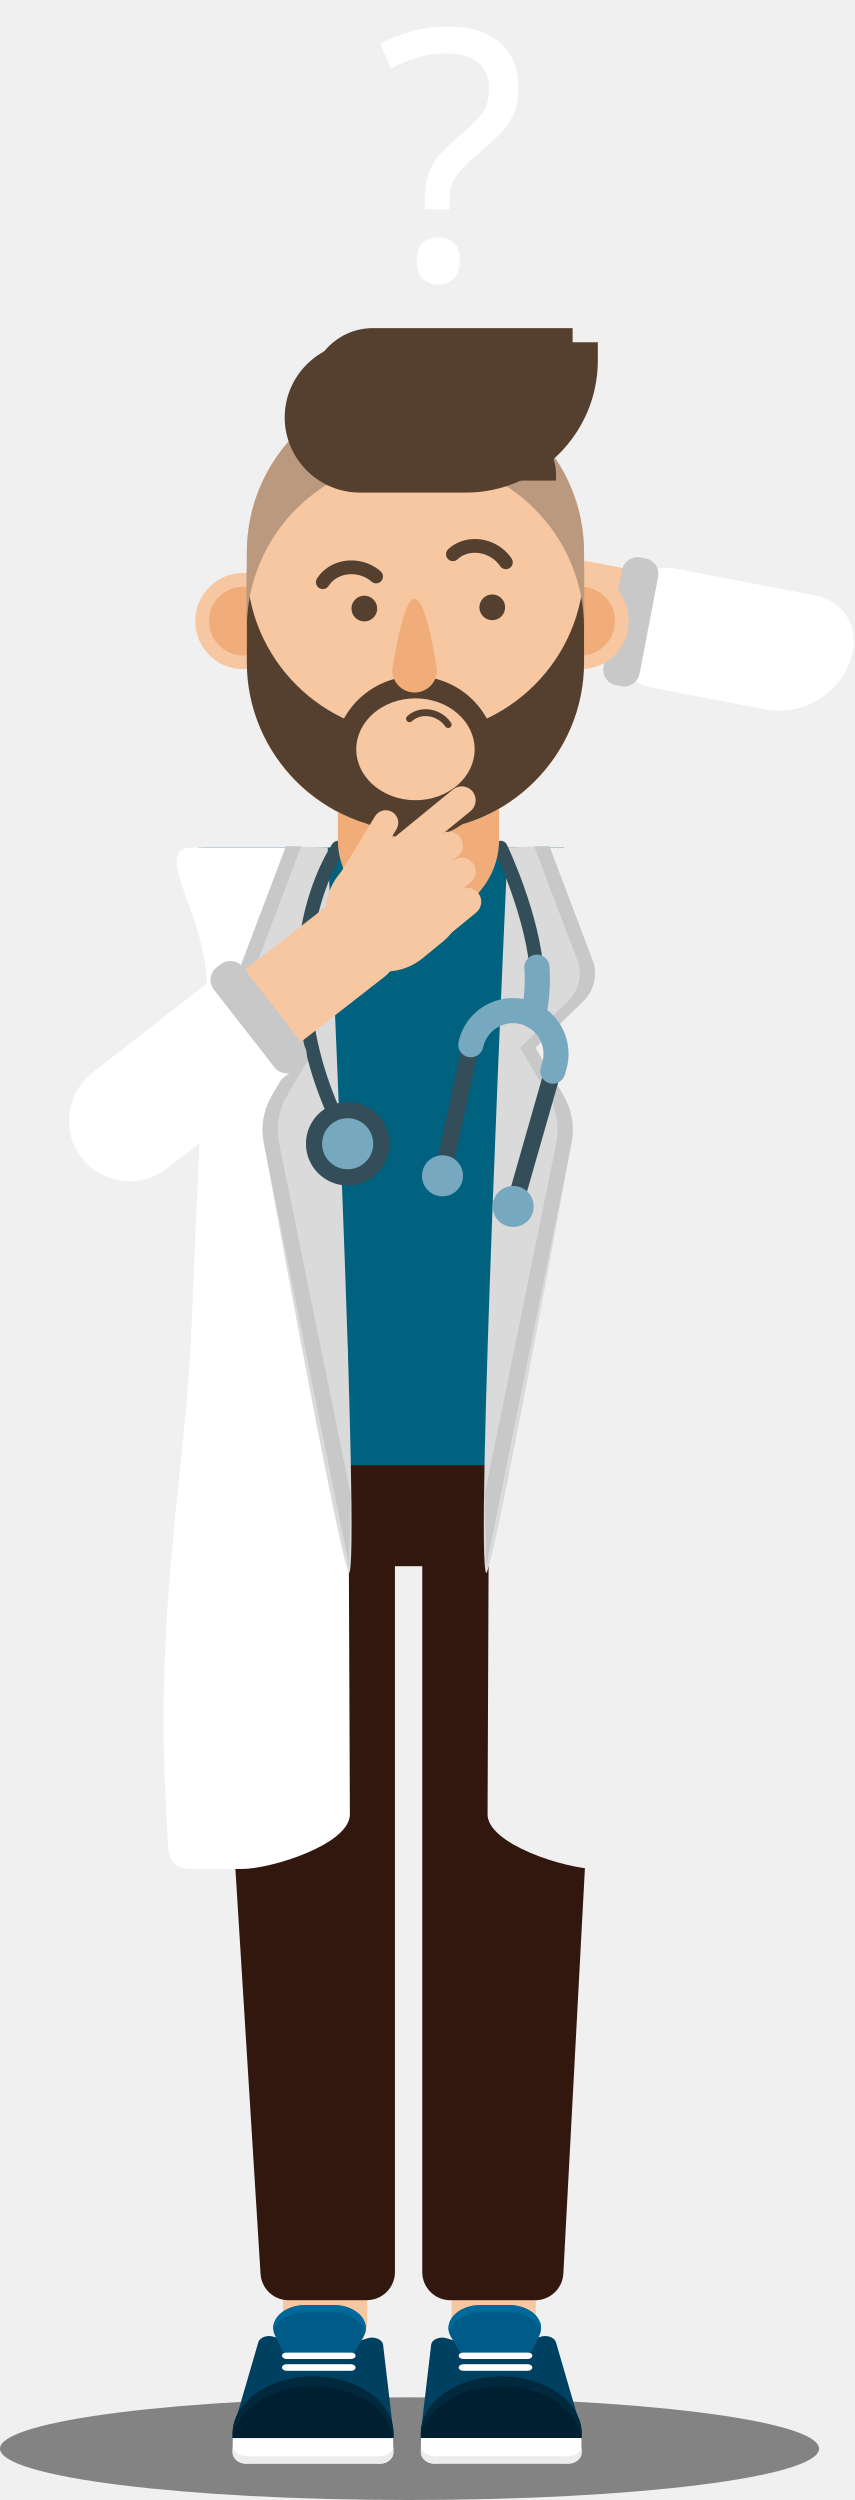
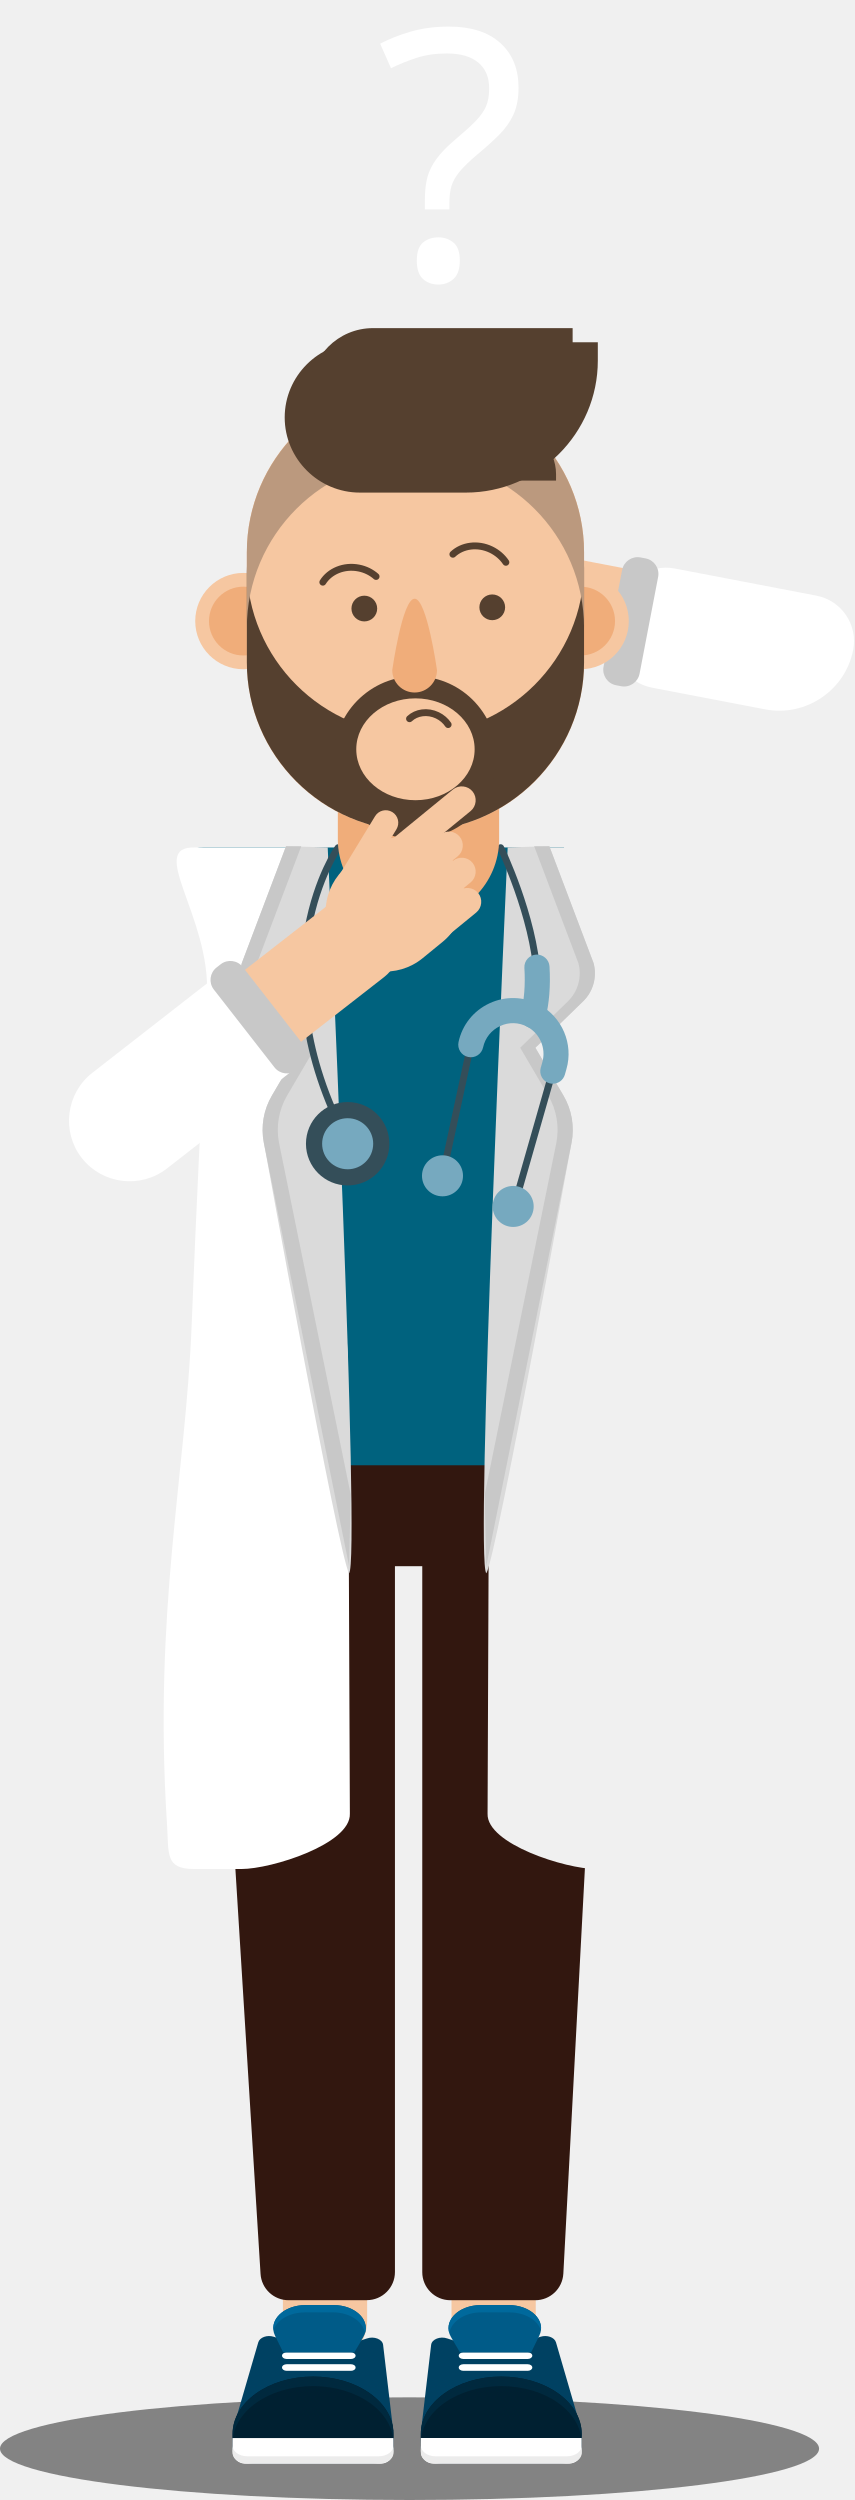
<svg xmlns="http://www.w3.org/2000/svg" viewBox="0 0 124.2 363.28">
  <g isolation="isolate">
    <g id="uuid-c4a72a0e-7eef-4147-a588-39a77062d5e0">
      <g id="uuid-996afbf0-5964-4f4b-b2e2-76f3e87ed475">
-         <ellipse cx="59.51" cy="355.82" rx="59.51" ry="7.46" fill="#0c0c0c" mix-blend-mode="multiply" opacity=".48" stroke-width="0" />
-         <rect x="30.89" y="198.92" width="58.73" height="28.67" rx="12.04" ry="12.04" fill="#32170f" stroke-width="0" />
-         <path d="M47.23,343.37h0c-3.37,0-6.12-2.76-6.12-6.12v-8.33c0-3.37,2.76-6.12,6.12-6.12h0c3.37,0,6.12,2.76,6.12,6.12v8.33c0,3.37-2.76,6.12-6.12,6.12Z" fill="#f6c7a1" stroke-width="0" />
-         <path d="M71.73,343.37h0c-3.37,0-6.12-2.76-6.12-6.12v-8.33c0-3.37,2.76-6.12,6.12-6.12h0c3.37,0,6.12,2.76,6.12,6.12v8.33c0,3.37-2.76,6.12-6.12,6.12Z" fill="#f6c7a1" stroke-width="0" />
-         <path d="M53.3,334.25h-11.37c-2.15,0-3.94-1.68-4.07-3.83l-6.76-108.84c0-7.06,5.78-12.84,12.84-12.84h.61c7.06,0,12.84,5.78,12.84,12.84v108.58c0,2.25-1.83,4.08-4.08,4.08Z" fill="#32170f" stroke-width="0" />
-         <path d="M77.77,334.25h-12.33c-2.25,0-4.08-1.83-4.08-4.08v-108.58c0-7.06,5.78-12.84,12.84-12.84h.61c7.06,0,12.84,5.78,12.84,12.84l-5.79,108.8c-.12,2.17-1.91,3.86-4.07,3.86Z" fill="#32170f" stroke-width="0" />
-         <path d="M119.76,87.42h0c4.21,2.4,5.69,7.81,3.29,12.02l-22.93,40.24c-2.4,4.21-7.81,5.69-12.02,3.29h0c-4.21-2.4-5.69-7.81-3.29-12.02l22.93-40.24c2.4-4.21,7.81-5.69,12.02-3.29Z" fill="#f0f0f0" stroke-width="0" />
-         <path d="M58.77,83.05h0c-.67,3.5,1.64,6.91,5.14,7.58l50.07,9.6c3.5.67,6.91-1.64,7.58-5.14h0c.67-3.5-1.64-6.91-5.14-7.58l-50.07-9.6c-3.5-.67-6.91,1.64-7.58,5.14Z" fill="#f6c7a1" stroke-width="0" />
-         <path d="M90.18,87.93l-.79,4.13c-.7,3.62,1.7,7.16,5.33,7.86l16.48,3.16c5.9,1.13,11.65-2.77,12.78-8.66h0c.7-3.63-1.7-7.16-5.33-7.86l-20.61-3.95c-3.63-.7-7.16,1.7-7.86,5.33Z" fill="#fff" stroke-width="0" />
-         <path d="M91.3,80.9h.75c1.26,0,2.29,1.03,2.29,2.29v14.33c0,1.26-1.03,2.29-2.29,2.29h-.75c-1.26,0-2.29-1.03-2.29-2.29v-14.33c0-1.26,1.03-2.29,2.29-2.29Z" transform="translate(18.66 -15.65) rotate(10.86)" fill="#c8c8c8" stroke-width="0" />
-         <path d="M92.94,123.15h-10.97v48.88c9.92-2.68,17.29-20.45,17.29-31.19v-11.38c0-3.47-2.84-6.31-6.31-6.31Z" fill="#f0f0f0" stroke-width="0" />
-         <rect x="30.89" y="123.84" width="58.73" height="89.08" rx="6.18" ry="6.18" fill="#00627e" stroke-width="0" />
-         <path d="M29.57,123.15c-3.25,0-5.91,2.66-5.91,5.91v10.67c0,12.02,9.83,21.85,21.85,21.85h30.8c1.95,0,3.85-.26,5.65-.75v-37.68H29.57Z" fill="#00627e" stroke-width="0" />
-         <rect x="13.92" y="122.97" width="17.63" height="46.48" rx="7.56" ry="7.56" transform="translate(7.32 293.38) rotate(-165.18)" fill="#f0f0f0" stroke-width="0" />
-         <path d="M35.08,271.59h-6.9c-4.23,0-3.63-2.24-3.91-6.47-2-31,2.73-50.83,3.58-72.6.71-18.11,1.33-29.9,2.22-47.93.56-11.36-8.88-21.7-1.69-21.44h16.74l5.45,74.09.27,66.32c.15,4.39-11.37,8.03-15.76,8.03Z" fill="#fff" stroke-width="0" />
-         <path d="M41.57,122.97l-6.43,16.99c-.53,1.99.05,4.12,1.53,5.55l6.93,6.74-4.07,6.93c-1.22,2.07-1.64,4.51-1.19,6.86,0,0,10.83,59.79,12.37,62.58,1.74-1.04-3.09-105.48-3.09-105.48l-6.04-.18Z" fill="#dadada" stroke-width="0" />
-         <path d="M40.54,166.04c-.45-2.36-.02-4.8,1.19-6.86l4.07-6.93-6.93-6.74c-1.48-1.44-2.06-3.56-1.53-5.55l6.43-16.99h-2.21l-6.43,16.99c-.53,1.99.05,4.12,1.53,5.55l6.93,6.74-4.07,6.93c-1.22,2.07-1.64,4.51-1.19,6.86l12.4,61.54.23-10.41-10.42-51.13Z" fill="#c8c8c8" stroke-width="0" />
-         <path d="M86.61,271.59h6.9c4.23,0,3.63-2.24,3.91-6.47,2-31-2.73-50.83-3.58-72.6-.71-18.11-1.33-29.9-2.22-47.93-.56-11.36,8.88-21.7,1.69-21.44h-16.74l-5.45,74.09-.27,66.32c-.15,4.39,11.37,8.03,15.76,8.03Z" fill="#f0f0f0" stroke-width="0" />
-         <path d="M79.82,122.97l6.43,16.99c.53,1.99-.05,4.12-1.53,5.55l-6.93,6.74,4.07,6.93c1.22,2.07,1.64,4.51,1.19,6.86,0,0-10.83,59.79-12.37,62.58-1.74-1.04,3.09-105.48,3.09-105.48l6.04-.18Z" fill="#dadada" stroke-width="0" />
-         <path d="M80.85,166.04c.45-2.36.02-4.8-1.19-6.86l-4.07-6.93,6.93-6.74c1.48-1.44,2.06-3.56,1.53-5.55l-6.43-16.99h2.21l6.43,16.99c.53,1.99-.05,4.12-1.53,5.55l-6.93,6.74,4.07,6.93c1.22,2.07,1.64,4.51,1.19,6.86l-12.4,61.54-.23-10.41,10.42-51.13Z" fill="#c8c8c8" stroke-width="0" />
-         <path d="M49.13,123.18s-12.11,17.2,1.39,42.68" fill="none" stroke="#344e59" stroke-linecap="round" stroke-miterlimit="10" stroke-width="2.01" />
-         <path d="M56.58,166.2c0-3.35-2.71-6.06-6.06-6.06s-6.06,2.71-6.06,6.06,2.71,6.06,6.06,6.06,6.06-2.71,6.06-6.06Z" fill="#344e59" stroke-width="0" />
-         <path d="M54.23,166.2c0-2.05-1.66-3.71-3.71-3.71s-3.71,1.66-3.71,3.71,1.66,3.71,3.71,3.71,3.71-1.66,3.71-3.71Z" fill="#76a9bf" stroke-width="0" />
-         <path d="M72.75,123.18s4.81,9.94,5.32,18.72" fill="none" stroke="#344e59" stroke-linecap="round" stroke-miterlimit="10" stroke-width="2.01" />
-         <line x1="80.32" y1="155.65" x2="74.7" y2="175.31" fill="none" stroke="#344e59" stroke-linecap="round" stroke-miterlimit="10" stroke-width="2.43" />
-         <line x1="64.3" y1="170.86" x2="68.41" y2="151.8" fill="none" stroke="#344e59" stroke-linecap="round" stroke-miterlimit="10" stroke-width="2.43" />
-         <path d="M67.28,170.86c0-1.65-1.33-2.98-2.98-2.98s-2.98,1.33-2.98,2.98,1.33,2.98,2.98,2.98,2.98-1.33,2.98-2.98Z" fill="#76a9bf" stroke-width="0" />
-         <path d="M77.55,175.31c0-1.65-1.33-2.98-2.98-2.98s-2.98,1.33-2.98,2.98,1.33,2.98,2.98,2.98,2.98-1.33,2.98-2.98Z" fill="#76a9bf" stroke-width="0" />
-         <path d="M80.33,157.48c-.17,0-.33-.02-.5-.07-.97-.28-1.53-1.29-1.25-2.26l.23-.81c.57-2-.35-4.16-2.19-5.14-1.24-.66-2.68-.7-3.95-.1-1.27.59-2.17,1.72-2.47,3.09-.21.99-1.18,1.62-2.17,1.4-.99-.21-1.61-1.18-1.4-2.17.54-2.5,2.18-4.55,4.5-5.63,2.32-1.08,4.95-1.01,7.2.19,3.35,1.78,5.03,5.72,3.98,9.37l-.23.81c-.23.8-.96,1.32-1.75,1.32Z" fill="#76a9bf" stroke-width="0" />
-         <path d="M77.47,149.42c-.15,0-.31-.02-.46-.06-.98-.25-1.56-1.25-1.31-2.23.48-1.83.65-4.02.5-6.49-.06-1.01.71-1.87,1.72-1.93.97-.05,1.87.71,1.93,1.72.17,2.86-.04,5.42-.61,7.62-.21.82-.95,1.36-1.76,1.36Z" fill="#76a9bf" stroke-width="0" />
-         <path d="M60.81,133.67h0c-6.45,0-11.72-5.28-11.72-11.72v-6.52c0-6.45,5.28-11.72,11.72-11.72h0c6.45,0,11.72,5.28,11.72,11.72v6.52c0,6.45-5.28,11.72-11.72,11.72Z" fill="#f0ad7a" stroke-width="0" />
-         <circle cx="84.37" cy="90.25" r="7" fill="#f6c7a1" stroke-width="0" />
-         <circle cx="84.37" cy="90.25" r="5" fill="#f0ad7a" stroke-width="0" />
-         <circle cx="35.37" cy="90.25" r="7" fill="#f6c7a1" stroke-width="0" />
-         <circle cx="35.37" cy="90.25" r="5" fill="#f0ad7a" stroke-width="0" />
-         <rect x="35.87" y="55.75" width="49" height="65" rx="24.5" ry="24.5" fill="#f6c7a1" stroke-width="0" />
-         <path d="M60.37,106.73c-13.48,0-24.5-11.02-24.5-24.5v14.02c0,13.47,11.02,24.5,24.5,24.5s24.5-11.03,24.5-24.5v-14.02c0,13.48-11.02,24.5-24.5,24.5Z" fill="#55402f" stroke-width="0" />
-         <path d="M60.37,55.75c-13.48,0-24.5,11.02-24.5,24.5v11c0-13.48,11.02-24.5,24.5-24.5s24.5,11.02,24.5,24.5v-11c0-13.48-11.02-24.5-24.5-24.5Z" fill="#bb997e" stroke-width="0" />
-         <path d="M67.71,71.58h-15.42c-6,0-10.92-4.91-10.92-10.92h0c0-6,4.91-10.92,10.92-10.92h34.58v2.67c0,10.54-8.62,19.17-19.17,19.17Z" fill="#55402f" stroke-width="0" />
-         <path d="M54.2,47.68h29.01v2.24c0,8.87-7.2,16.08-16.08,16.08h-12.93c-5.05,0-9.16-4.1-9.16-9.16h0c0-5.05,4.1-9.16,9.16-9.16Z" fill="#55402f" stroke-width="0" />
-         <path d="M49.75,62.15h24.3c3.72,0,6.75,3.02,6.75,6.75v.94h-31.04c-2.12,0-3.84-1.72-3.84-3.84h0c0-2.12,1.72-3.84,3.84-3.84Z" fill="#55402f" stroke-width="0" />
-         <circle cx="52.94" cy="88.43" r="1.87" fill="#55402f" stroke-width="0" />
-         <circle cx="71.53" cy="88.25" r="1.87" fill="#55402f" stroke-width="0" />
-         <path d="M65.81,80.54c1.36-1.29,3.59-1.62,5.56-.67.9.44,1.63,1.08,2.14,1.84" fill="none" stroke="#55402f" stroke-linecap="round" stroke-miterlimit="10" stroke-width="2" />
-         <path d="M46.91,84.6c.99-1.59,3.06-2.48,5.21-2.06.99.19,1.85.63,2.53,1.23" fill="none" stroke="#55402f" stroke-linecap="round" stroke-miterlimit="10" stroke-width="2" />
-         <circle cx="60.37" cy="110.08" r="11.83" transform="translate(-56.53 64.29) rotate(-39.86)" fill="#55402f" stroke-width="0" />
-         <ellipse cx="60.37" cy="108.88" rx="8.6" ry="7.4" fill="#f6c7a1" stroke-width="0" />
-         <path d="M60.25,100.63h0c-1.79,0-3.25-1.46-3.25-3.25,0,0,1.46-10.38,3.25-10.38h0c1.79,0,3.25,10.38,3.25,10.38,0,1.79-1.46,3.25-3.25,3.25Z" fill="#f0ad7a" stroke-width="0" />
-         <path d="M59.51,104.44c.99-.94,2.61-1.18,4.05-.49.66.32,1.19.79,1.56,1.34" fill="none" stroke="#55402f" stroke-linecap="round" stroke-miterlimit="10" />
-         <path d="M34.24,351.67l3.29-11.3c.21-.73,1.31-1.12,2.25-.81,2.74.92,8.17,2.19,13.53.25,1.03-.37,2.26.1,2.36.92l1.47,12.5-22.9-1.56Z" fill="#004162" stroke-width="0" />
-         <path d="M54.01,357.99h-17.05c-1.75,0-3.16-1.01-3.16-2.26v-2.05c0-4.61,5.23-8.34,11.69-8.34h0c6.45,0,11.69,3.73,11.69,8.34v2.05c0,1.25-1.42,2.26-3.16,2.26Z" fill="#002031" stroke-width="0" />
-         <path d="M45.48,345.35c-6.45,0-11.69,3.73-11.69,8.34v1.38c0-4.61,5.23-8.34,11.69-8.34s11.69,3.73,11.69,8.34v-1.38c0-4.61-5.23-8.34-11.69-8.34Z" fill="#00293e" stroke-width="0" />
-         <path d="M33.8,354.28h23.37v1.9c0,1-.81,1.82-1.82,1.82h-19.74c-1,0-1.82-.81-1.82-1.82v-1.9h0Z" fill="#fff" stroke-width="0" />
-         <path d="M55.02,356.93h-19.07c-1.19,0-2.15-.69-2.15-1.54v1.07c0,.85.96,1.54,2.15,1.54h19.07c1.19,0,2.15-.69,2.15-1.54v-1.07c0,.85-.96,1.54-2.15,1.54Z" fill="#ececec" stroke-width="0" />
-         <path d="M51,342.79h-9.35c-.37,0-.67-.22-.67-.48h0c0-.27.3-.48.67-.48h9.35c.37,0,.67.22.67.48h0c0,.27-.3.48-.67.48Z" fill="#fff" stroke-width="0" />
-         <path d="M51,344.51h-9.35c-.37,0-.67-.22-.67-.48h0c0-.27.3-.48.67-.48h9.35c.37,0,.67.21.67.48h0c0,.27-.3.48-.67.48Z" fill="#fff" stroke-width="0" />
-         <path d="M41.15,341.83l-1.18-2.42c-1.07-2.18,1.2-4.46,4.44-4.46h4.05c3.35,0,5.63,2.43,4.34,4.64l-1.3,2.23h-10.34Z" fill="#005b88" stroke-width="0" />
-         <path d="M44.3,336.01h4.05c2.55,0,4.47,1.41,4.68,3.05.67-2.05-1.49-4.1-4.57-4.1h-4.05c-2.84,0-4.93,1.75-4.68,3.66.47-1.45,2.27-2.6,4.58-2.6Z" fill="#00699c" stroke-width="0" />
-         <path d="M84.08,351.67l-3.29-11.3c-.21-.73-1.31-1.12-2.25-.81-2.73.92-8.17,2.19-13.53.25-1.03-.37-2.26.1-2.36.92l-1.47,12.5,22.9-1.56Z" fill="#004162" stroke-width="0" />
-         <path d="M64.32,357.99h17.05c1.75,0,3.16-1.01,3.16-2.26v-2.05c0-4.61-5.23-8.34-11.69-8.34h0c-6.45,0-11.69,3.73-11.69,8.34v2.05c0,1.25,1.42,2.26,3.16,2.26Z" fill="#002031" stroke-width="0" />
-         <path d="M72.84,345.35c6.45,0,11.69,3.73,11.69,8.34v1.38c0-4.61-5.23-8.34-11.69-8.34s-11.69,3.73-11.69,8.34v-1.38c0-4.61,5.23-8.34,11.69-8.34Z" fill="#00293e" stroke-width="0" />
-         <path d="M62.98,354.28h19.74c1,0,1.82.81,1.82,1.82v1.9h-23.37v-1.9c0-1,.81-1.82,1.82-1.82Z" transform="translate(145.69 712.27) rotate(180)" fill="#fff" stroke-width="0" />
-         <path d="M63.31,356.93h19.07c1.19,0,2.15-.69,2.15-1.54v1.07c0,.85-.96,1.54-2.15,1.54h-19.07c-1.19,0-2.15-.69-2.15-1.54v-1.07c0,.85.96,1.54,2.15,1.54Z" fill="#ececec" stroke-width="0" />
-         <path d="M67.33,342.79h9.35c.37,0,.67-.22.67-.48h0c0-.27-.3-.48-.67-.48h-9.35c-.37,0-.67.22-.67.48h0c0,.27.3.48.67.48Z" fill="#fff" stroke-width="0" />
-         <path d="M67.33,344.51h9.35c.37,0,.67-.22.67-.48h0c0-.27-.3-.48-.67-.48h-9.35c-.37,0-.67.21-.67.48h0c0,.27.3.48.67.48Z" fill="#fff" stroke-width="0" />
-         <path d="M77.18,341.83l1.18-2.42c1.07-2.18-1.2-4.46-4.44-4.46h-4.05c-3.35,0-5.63,2.43-4.34,4.64l1.3,2.23h10.34Z" fill="#005b88" stroke-width="0" />
-         <path d="M74.03,336.01h-4.05c-2.55,0-4.47,1.41-4.68,3.05-.67-2.05,1.49-4.1,4.57-4.1h4.05c2.84,0,4.93,1.75,4.68,3.66-.47-1.45-2.27-2.6-4.58-2.6Z" fill="#00699c" stroke-width="0" />
-         <path d="M34.47,122.42h.96c3.4,0,6.15,2.76,6.15,6.15v42.57c0,3.4-2.76,6.15-6.15,6.15h-.96c-3.4,0-6.15-2.76-6.15-6.15v-42.57c0-3.4,2.76-6.15,6.15-6.15Z" transform="translate(-61.78 269.53) rotate(-127.93)" fill="#f6c7a1" stroke-width="0" />
-         <path d="M11.88,168.27h0c2.98,3.82,8.55,4.51,12.37,1.53l17.91-13.96c.65-.51.77-1.46.26-2.11l-8.99-11.53c-.51-.65-1.46-.77-2.11-.26l-17.91,13.96c-3.82,2.98-4.51,8.55-1.53,12.37Z" fill="#fff" stroke-width="0" />
-         <rect x="34.92" y="138.35" width="5.33" height="18.91" rx="2.29" ry="2.29" transform="translate(-82.92 54.33) rotate(-37.93)" fill="#c8c8c8" stroke-width="0" />
-         <path d="M49.25,138.02h0c3.01,3.68,8.48,4.23,12.16,1.22l2.9-2.37c3.68-3.01,4.23-8.48,1.22-12.16h0c-3.01-3.68-8.48-4.23-12.16-1.22l-2.9,2.37c-3.68,3.01-4.23,8.48-1.22,12.16Z" fill="#f6c7a1" stroke-width="0" />
-         <path d="M69.48,129.77c-.7-.86-1.99-.99-2.85-.29l-6.76,5.52c.9,1,1.75,2.05,2.62,3.09l6.7-5.48c.86-.7.99-1.99.29-2.85Z" fill="#f6c7a1" stroke-width="0" />
-         <path d="M55.06,136.5h0c.7.86,1.99.99,2.85.29l10.47-8.56c.86-.7.99-1.99.29-2.85h0c-.7-.86-1.99-.99-2.85-.29l-10.47,8.56c-.86.7-.99,1.99-.29,2.85Z" fill="#f6c7a1" stroke-width="0" />
-         <path d="M53.19,132.7h0c.7.86,1.99.99,2.85.29l10.47-8.56c.86-.7.99-1.99.29-2.85h0c-.7-.86-1.99-.99-2.85-.29l-10.47,8.56c-.86.71-.99,1.99-.29,2.85Z" fill="#f6c7a1" stroke-width="0" />
-         <path d="M55.06,126.13h0c.7.86,1.99.99,2.85.29l10.47-8.56c.86-.7.99-1.99.29-2.85h0c-.7-.86-1.99-.99-2.85-.29l-10.47,8.56c-.86.7-.99,1.99-.29,2.85Z" fill="#f6c7a1" stroke-width="0" />
-         <path d="M49.83,129.78h0c.86.52,1.98.25,2.5-.61l5.28-8.67c.52-.86.25-1.98-.61-2.5h0c-.86-.52-1.98-.25-2.5.61l-5.28,8.67c-.52.86-.25,1.98.61,2.5Z" fill="#f6c7a1" stroke-width="0" />
+         <ellipse cx="59.51" cy="355.82" rx="59.51" ry="7.46" fill="#0c0c0c" mix-blend-mode="multiply" opacity=".48" strokeWidth="0" />
+         <rect x="30.89" y="198.92" width="58.73" height="28.67" rx="12.04" ry="12.04" fill="#32170f" strokeWidth="0" />
+         <path d="M47.23,343.37h0c-3.37,0-6.12-2.76-6.12-6.12v-8.33c0-3.37,2.76-6.12,6.12-6.12h0c3.37,0,6.12,2.76,6.12,6.12v8.33c0,3.37-2.76,6.12-6.12,6.12Z" fill="#f6c7a1" strokeWidth="0" />
+         <path d="M71.73,343.37h0c-3.37,0-6.12-2.76-6.12-6.12v-8.33c0-3.37,2.76-6.12,6.12-6.12h0c3.37,0,6.12,2.76,6.12,6.12v8.33c0,3.37-2.76,6.12-6.12,6.12Z" fill="#f6c7a1" strokeWidth="0" />
+         <path d="M53.3,334.25h-11.37c-2.15,0-3.94-1.68-4.07-3.83l-6.76-108.84c0-7.06,5.78-12.84,12.84-12.84h.61c7.06,0,12.84,5.78,12.84,12.84v108.58c0,2.25-1.83,4.08-4.08,4.08Z" fill="#32170f" strokeWidth="0" />
+         <path d="M77.77,334.25h-12.33c-2.25,0-4.08-1.83-4.08-4.08v-108.58c0-7.06,5.78-12.84,12.84-12.84h.61c7.06,0,12.84,5.78,12.84,12.84l-5.79,108.8c-.12,2.17-1.91,3.86-4.07,3.86Z" fill="#32170f" strokeWidth="0" />
+         <path d="M119.76,87.42h0c4.21,2.4,5.69,7.81,3.29,12.02l-22.93,40.24c-2.4,4.21-7.81,5.69-12.02,3.29h0c-4.21-2.4-5.69-7.81-3.29-12.02l22.93-40.24c2.4-4.21,7.81-5.69,12.02-3.29Z" fill="#f0f0f0" strokeWidth="0" />
+         <path d="M58.77,83.05h0c-.67,3.5,1.64,6.91,5.14,7.58l50.07,9.6c3.5.67,6.91-1.64,7.58-5.14h0c.67-3.5-1.64-6.91-5.14-7.58l-50.07-9.6c-3.5-.67-6.91,1.64-7.58,5.14Z" fill="#f6c7a1" strokeWidth="0" />
+         <path d="M90.18,87.93l-.79,4.13c-.7,3.62,1.7,7.16,5.33,7.86l16.48,3.16c5.9,1.13,11.65-2.77,12.78-8.66h0c.7-3.63-1.7-7.16-5.33-7.86l-20.61-3.95c-3.63-.7-7.16,1.7-7.86,5.33Z" fill="#fff" strokeWidth="0" />
+         <path d="M91.3,80.9h.75c1.26,0,2.29,1.03,2.29,2.29v14.33c0,1.26-1.03,2.29-2.29,2.29h-.75c-1.26,0-2.29-1.03-2.29-2.29v-14.33c0-1.26,1.03-2.29,2.29-2.29Z" transform="translate(18.66 -15.65) rotate(10.86)" fill="#c8c8c8" strokeWidth="0" />
+         <path d="M92.94,123.15h-10.97v48.88c9.92-2.68,17.29-20.45,17.29-31.19v-11.38c0-3.47-2.84-6.31-6.31-6.31Z" fill="#f0f0f0" strokeWidth="0" />
+         <rect x="30.89" y="123.84" width="58.73" height="89.08" rx="6.18" ry="6.18" fill="#00627e" strokeWidth="0" />
+         <path d="M29.57,123.15c-3.25,0-5.91,2.66-5.91,5.91v10.67c0,12.02,9.83,21.85,21.85,21.85h30.8c1.95,0,3.85-.26,5.65-.75v-37.68H29.57Z" fill="#00627e" strokeWidth="0" />
+         <rect x="13.92" y="122.97" width="17.63" height="46.48" rx="7.56" ry="7.56" transform="translate(7.32 293.38) rotate(-165.18)" fill="#f0f0f0" strokeWidth="0" />
+         <path d="M35.08,271.59h-6.9c-4.23,0-3.63-2.24-3.91-6.47-2-31,2.73-50.83,3.58-72.6.71-18.11,1.33-29.9,2.22-47.93.56-11.36-8.88-21.7-1.69-21.44h16.74l5.45,74.09.27,66.32c.15,4.39-11.37,8.03-15.76,8.03Z" fill="#fff" strokeWidth="0" />
+         <path d="M41.57,122.97l-6.43,16.99c-.53,1.99.05,4.12,1.53,5.55l6.93,6.74-4.07,6.93c-1.22,2.07-1.64,4.51-1.19,6.86,0,0,10.83,59.79,12.37,62.58,1.74-1.04-3.09-105.48-3.09-105.48l-6.04-.18Z" fill="#dadada" strokeWidth="0" />
+         <path d="M40.54,166.04c-.45-2.36-.02-4.8,1.19-6.86l4.07-6.93-6.93-6.74c-1.48-1.44-2.06-3.56-1.53-5.55l6.43-16.99h-2.21l-6.43,16.99c-.53,1.99.05,4.12,1.53,5.55l6.93,6.74-4.07,6.93c-1.22,2.07-1.64,4.51-1.19,6.86l12.4,61.54.23-10.41-10.42-51.13Z" fill="#c8c8c8" strokeWidth="0" />
+         <path d="M86.61,271.59h6.9c4.23,0,3.63-2.24,3.91-6.47,2-31-2.73-50.83-3.58-72.6-.71-18.11-1.33-29.9-2.22-47.93-.56-11.36,8.88-21.7,1.69-21.44h-16.74l-5.45,74.09-.27,66.32c-.15,4.39,11.37,8.03,15.76,8.03Z" fill="#f0f0f0" strokeWidth="0" />
+         <path d="M79.82,122.97l6.43,16.99c.53,1.99-.05,4.12-1.53,5.55l-6.93,6.74,4.07,6.93c1.22,2.07,1.64,4.51,1.19,6.86,0,0-10.83,59.79-12.37,62.58-1.74-1.04,3.09-105.48,3.09-105.48l6.04-.18Z" fill="#dadada" strokeWidth="0" />
+         <path d="M80.85,166.04c.45-2.36.02-4.8-1.19-6.86l-4.07-6.93,6.93-6.74c1.48-1.44,2.06-3.56,1.53-5.55l-6.43-16.99h2.21l6.43,16.99c.53,1.99-.05,4.12-1.53,5.55l-6.93,6.74,4.07,6.93c1.22,2.07,1.64,4.51,1.19,6.86l-12.4,61.54-.23-10.41,10.42-51.13Z" fill="#c8c8c8" strokeWidth="0" />
+         <path d="M49.13,123.18s-12.11,17.2,1.39,42.68" fill="none" stroke="#344e59" stroke-linecap="round" strokeMiterlimit="10" strokeWidth="2.01" />
+         <path d="M56.58,166.2c0-3.35-2.71-6.06-6.06-6.06s-6.06,2.71-6.06,6.06,2.71,6.06,6.06,6.06,6.06-2.71,6.06-6.06Z" fill="#344e59" strokeWidth="0" />
+         <path d="M54.23,166.2c0-2.05-1.66-3.71-3.71-3.71s-3.71,1.66-3.71,3.71,1.66,3.71,3.71,3.71,3.71-1.66,3.71-3.71Z" fill="#76a9bf" strokeWidth="0" />
+         <path d="M72.75,123.18s4.81,9.94,5.32,18.72" fill="none" stroke="#344e59" stroke-linecap="round" strokeMiterlimit="10" strokeWidth="2.01" />
+         <line x1="80.32" y1="155.65" x2="74.7" y2="175.31" fill="none" stroke="#344e59" stroke-linecap="round" strokeMiterlimit="10" strokeWidth="2.43" />
+         <line x1="64.3" y1="170.86" x2="68.41" y2="151.8" fill="none" stroke="#344e59" stroke-linecap="round" strokeMiterlimit="10" strokeWidth="2.43" />
+         <path d="M67.28,170.86c0-1.65-1.33-2.98-2.98-2.98s-2.98,1.33-2.98,2.98,1.33,2.98,2.98,2.98,2.98-1.33,2.98-2.98Z" fill="#76a9bf" strokeWidth="0" />
+         <path d="M77.55,175.31c0-1.65-1.33-2.98-2.98-2.98s-2.98,1.33-2.98,2.98,1.33,2.98,2.98,2.98,2.98-1.33,2.98-2.98Z" fill="#76a9bf" strokeWidth="0" />
+         <path d="M80.33,157.48c-.17,0-.33-.02-.5-.07-.97-.28-1.53-1.29-1.25-2.26l.23-.81c.57-2-.35-4.16-2.19-5.14-1.24-.66-2.68-.7-3.95-.1-1.27.59-2.17,1.72-2.47,3.09-.21.99-1.18,1.62-2.17,1.4-.99-.21-1.61-1.18-1.4-2.17.54-2.5,2.18-4.55,4.5-5.63,2.32-1.08,4.95-1.01,7.2.19,3.35,1.78,5.03,5.72,3.98,9.37l-.23.81c-.23.8-.96,1.32-1.75,1.32Z" fill="#76a9bf" strokeWidth="0" />
+         <path d="M77.47,149.42c-.15,0-.31-.02-.46-.06-.98-.25-1.56-1.25-1.31-2.23.48-1.83.65-4.02.5-6.49-.06-1.01.71-1.87,1.72-1.93.97-.05,1.87.71,1.93,1.72.17,2.86-.04,5.42-.61,7.62-.21.82-.95,1.36-1.76,1.36Z" fill="#76a9bf" strokeWidth="0" />
+         <path d="M60.81,133.67h0c-6.45,0-11.72-5.28-11.72-11.72v-6.52c0-6.45,5.28-11.72,11.72-11.72h0c6.45,0,11.72,5.28,11.72,11.72v6.52c0,6.45-5.28,11.72-11.72,11.72Z" fill="#f0ad7a" strokeWidth="0" />
+         <circle cx="84.37" cy="90.25" r="7" fill="#f6c7a1" strokeWidth="0" />
+         <circle cx="84.37" cy="90.25" r="5" fill="#f0ad7a" strokeWidth="0" />
+         <circle cx="35.37" cy="90.25" r="7" fill="#f6c7a1" strokeWidth="0" />
+         <circle cx="35.37" cy="90.25" r="5" fill="#f0ad7a" strokeWidth="0" />
+         <rect x="35.87" y="55.75" width="49" height="65" rx="24.5" ry="24.5" fill="#f6c7a1" strokeWidth="0" />
+         <path d="M60.37,106.73c-13.48,0-24.5-11.02-24.5-24.5v14.02c0,13.47,11.02,24.5,24.5,24.5s24.5-11.03,24.5-24.5v-14.02c0,13.48-11.02,24.5-24.5,24.5Z" fill="#55402f" strokeWidth="0" />
+         <path d="M60.37,55.75c-13.48,0-24.5,11.02-24.5,24.5v11c0-13.48,11.02-24.5,24.5-24.5s24.5,11.02,24.5,24.5v-11c0-13.48-11.02-24.5-24.5-24.5Z" fill="#bb997e" strokeWidth="0" />
+         <path d="M67.71,71.58h-15.42c-6,0-10.92-4.91-10.92-10.92h0c0-6,4.91-10.92,10.92-10.92h34.58v2.67c0,10.54-8.62,19.17-19.17,19.17Z" fill="#55402f" strokeWidth="0" />
+         <path d="M54.2,47.68h29.01v2.24c0,8.87-7.2,16.08-16.08,16.08h-12.93c-5.05,0-9.16-4.1-9.16-9.16h0c0-5.05,4.1-9.16,9.16-9.16Z" fill="#55402f" strokeWidth="0" />
+         <path d="M49.75,62.15h24.3c3.72,0,6.75,3.02,6.75,6.75v.94h-31.04c-2.12,0-3.84-1.72-3.84-3.84h0c0-2.12,1.72-3.84,3.84-3.84Z" fill="#55402f" strokeWidth="0" />
+         <circle cx="52.94" cy="88.43" r="1.87" fill="#55402f" strokeWidth="0" />
+         <circle cx="71.53" cy="88.25" r="1.87" fill="#55402f" strokeWidth="0" />
+         <path d="M65.81,80.54c1.36-1.29,3.59-1.62,5.56-.67.9.44,1.63,1.08,2.14,1.84" fill="none" stroke="#55402f" stroke-linecap="round" strokeMiterlimit="10" strokeWidth="2" />
+         <path d="M46.91,84.6c.99-1.59,3.06-2.48,5.21-2.06.99.19,1.85.63,2.53,1.23" fill="none" stroke="#55402f" stroke-linecap="round" strokeMiterlimit="10" strokeWidth="2" />
+         <circle cx="60.37" cy="110.08" r="11.83" transform="translate(-56.53 64.29) rotate(-39.86)" fill="#55402f" strokeWidth="0" />
+         <ellipse cx="60.37" cy="108.88" rx="8.6" ry="7.4" fill="#f6c7a1" strokeWidth="0" />
+         <path d="M60.25,100.63h0c-1.79,0-3.25-1.46-3.25-3.25,0,0,1.46-10.38,3.25-10.38h0c1.79,0,3.25,10.38,3.25,10.38,0,1.79-1.46,3.25-3.25,3.25Z" fill="#f0ad7a" strokeWidth="0" />
+         <path d="M59.51,104.44c.99-.94,2.61-1.18,4.05-.49.66.32,1.19.79,1.56,1.34" fill="none" stroke="#55402f" stroke-linecap="round" strokeMiterlimit="10" />
+         <path d="M34.24,351.67l3.29-11.3c.21-.73,1.31-1.12,2.25-.81,2.74.92,8.17,2.19,13.53.25,1.03-.37,2.26.1,2.36.92l1.47,12.5-22.9-1.56Z" fill="#004162" strokeWidth="0" />
+         <path d="M54.01,357.99h-17.05c-1.75,0-3.16-1.01-3.16-2.26v-2.05c0-4.61,5.23-8.34,11.69-8.34h0c6.45,0,11.69,3.73,11.69,8.34v2.05c0,1.25-1.42,2.26-3.16,2.26Z" fill="#002031" strokeWidth="0" />
+         <path d="M45.48,345.35c-6.45,0-11.69,3.73-11.69,8.34v1.38c0-4.61,5.23-8.34,11.69-8.34s11.69,3.73,11.69,8.34v-1.38c0-4.61-5.23-8.34-11.69-8.34Z" fill="#00293e" strokeWidth="0" />
+         <path d="M33.8,354.28h23.37v1.9c0,1-.81,1.82-1.82,1.82h-19.74c-1,0-1.82-.81-1.82-1.82v-1.9h0Z" fill="#fff" strokeWidth="0" />
+         <path d="M55.02,356.93h-19.07c-1.19,0-2.15-.69-2.15-1.54v1.07c0,.85.96,1.54,2.15,1.54h19.07c1.19,0,2.15-.69,2.15-1.54v-1.07c0,.85-.96,1.54-2.15,1.54Z" fill="#ececec" strokeWidth="0" />
+         <path d="M51,342.79h-9.35c-.37,0-.67-.22-.67-.48h0c0-.27.3-.48.67-.48h9.35c.37,0,.67.22.67.48h0c0,.27-.3.48-.67.48Z" fill="#fff" strokeWidth="0" />
+         <path d="M51,344.51h-9.35c-.37,0-.67-.22-.67-.48h0c0-.27.3-.48.67-.48h9.35c.37,0,.67.21.67.48h0c0,.27-.3.48-.67.48Z" fill="#fff" strokeWidth="0" />
+         <path d="M41.15,341.83l-1.18-2.42c-1.07-2.18,1.2-4.46,4.44-4.46h4.05c3.35,0,5.63,2.43,4.34,4.64l-1.3,2.23h-10.34Z" fill="#005b88" strokeWidth="0" />
+         <path d="M44.3,336.01h4.05c2.55,0,4.47,1.41,4.68,3.05.67-2.05-1.49-4.1-4.57-4.1h-4.05c-2.84,0-4.93,1.75-4.68,3.66.47-1.45,2.27-2.6,4.58-2.6Z" fill="#00699c" strokeWidth="0" />
+         <path d="M84.08,351.67l-3.29-11.3c-.21-.73-1.31-1.12-2.25-.81-2.73.92-8.17,2.19-13.53.25-1.03-.37-2.26.1-2.36.92l-1.47,12.5,22.9-1.56Z" fill="#004162" strokeWidth="0" />
+         <path d="M64.32,357.99h17.05c1.75,0,3.16-1.01,3.16-2.26v-2.05c0-4.61-5.23-8.34-11.69-8.34h0c-6.45,0-11.69,3.73-11.69,8.34v2.05c0,1.25,1.42,2.26,3.16,2.26Z" fill="#002031" strokeWidth="0" />
+         <path d="M72.84,345.35c6.45,0,11.69,3.73,11.69,8.34v1.38c0-4.61-5.23-8.34-11.69-8.34s-11.69,3.73-11.69,8.34v-1.38c0-4.61,5.23-8.34,11.69-8.34Z" fill="#00293e" strokeWidth="0" />
+         <path d="M62.98,354.28h19.74c1,0,1.82.81,1.82,1.82v1.9h-23.37v-1.9c0-1,.81-1.82,1.82-1.82Z" transform="translate(145.69 712.27) rotate(180)" fill="#fff" strokeWidth="0" />
+         <path d="M63.31,356.93h19.07c1.19,0,2.15-.69,2.15-1.54v1.07c0,.85-.96,1.54-2.15,1.54h-19.07c-1.19,0-2.15-.69-2.15-1.54v-1.07c0,.85.96,1.54,2.15,1.54Z" fill="#ececec" strokeWidth="0" />
+         <path d="M67.33,342.79h9.35c.37,0,.67-.22.67-.48h0c0-.27-.3-.48-.67-.48h-9.35c-.37,0-.67.22-.67.48h0c0,.27.3.48.67.48Z" fill="#fff" strokeWidth="0" />
+         <path d="M67.33,344.51h9.35c.37,0,.67-.22.67-.48h0c0-.27-.3-.48-.67-.48h-9.35c-.37,0-.67.21-.67.48h0c0,.27.3.48.67.48Z" fill="#fff" strokeWidth="0" />
+         <path d="M77.18,341.83l1.18-2.42c1.07-2.18-1.2-4.46-4.44-4.46h-4.05c-3.35,0-5.63,2.43-4.34,4.64l1.3,2.23h10.34Z" fill="#005b88" strokeWidth="0" />
+         <path d="M74.03,336.01h-4.05c-2.55,0-4.47,1.41-4.68,3.05-.67-2.05,1.49-4.1,4.57-4.1h4.05c2.84,0,4.93,1.75,4.68,3.66-.47-1.45-2.27-2.6-4.58-2.6Z" fill="#00699c" strokeWidth="0" />
+         <path d="M34.47,122.42h.96c3.4,0,6.15,2.76,6.15,6.15v42.57c0,3.4-2.76,6.15-6.15,6.15h-.96c-3.4,0-6.15-2.76-6.15-6.15v-42.57c0-3.4,2.76-6.15,6.15-6.15Z" transform="translate(-61.78 269.53) rotate(-127.93)" fill="#f6c7a1" strokeWidth="0" />
+         <path d="M11.88,168.27h0c2.98,3.82,8.55,4.51,12.37,1.53l17.91-13.96c.65-.51.77-1.46.26-2.11l-8.99-11.53c-.51-.65-1.46-.77-2.11-.26l-17.91,13.96c-3.82,2.98-4.51,8.55-1.53,12.37Z" fill="#fff" strokeWidth="0" />
+         <rect x="34.92" y="138.35" width="5.33" height="18.91" rx="2.29" ry="2.29" transform="translate(-82.92 54.33) rotate(-37.93)" fill="#c8c8c8" strokeWidth="0" />
+         <path d="M49.25,138.02h0c3.01,3.68,8.48,4.23,12.16,1.22l2.9-2.37c3.68-3.01,4.23-8.48,1.22-12.16h0c-3.01-3.68-8.48-4.23-12.16-1.22l-2.9,2.37c-3.68,3.01-4.23,8.48-1.22,12.16Z" fill="#f6c7a1" strokeWidth="0" />
+         <path d="M69.48,129.77c-.7-.86-1.99-.99-2.85-.29l-6.76,5.52c.9,1,1.75,2.05,2.62,3.09l6.7-5.48c.86-.7.99-1.99.29-2.85Z" fill="#f6c7a1" strokeWidth="0" />
+         <path d="M55.06,136.5h0c.7.86,1.99.99,2.85.29l10.47-8.56c.86-.7.99-1.99.29-2.85h0c-.7-.86-1.99-.99-2.85-.29l-10.47,8.56c-.86.7-.99,1.99-.29,2.85Z" fill="#f6c7a1" strokeWidth="0" />
+         <path d="M53.19,132.7h0c.7.86,1.99.99,2.85.29l10.47-8.56c.86-.7.99-1.99.29-2.85h0c-.7-.86-1.99-.99-2.85-.29l-10.47,8.56c-.86.71-.99,1.99-.29,2.85Z" fill="#f6c7a1" strokeWidth="0" />
+         <path d="M55.06,126.13h0c.7.86,1.99.99,2.85.29l10.47-8.56c.86-.7.99-1.99.29-2.85h0c-.7-.86-1.99-.99-2.85-.29l-10.47,8.56c-.86.7-.99,1.99-.29,2.85Z" fill="#f6c7a1" strokeWidth="0" />
+         <path d="M49.83,129.78h0c.86.52,1.98.25,2.5-.61l5.28-8.67c.52-.86.25-1.98-.61-2.5h0c-.86-.52-1.98-.25-2.5.61l-5.28,8.67c-.52.86-.25,1.98.61,2.5Z" fill="#f6c7a1" strokeWidth="0" />
        <text transform="translate(54.63 40.63)" fill="#fff" font-family="Black, IRANSansXٰV" font-size="50.78" font-variation-settings="'wght' 900, 'dots' 0">
          <tspan x="0" y="0">?</tspan>
        </text>
      </g>
    </g>
  </g>
</svg>
